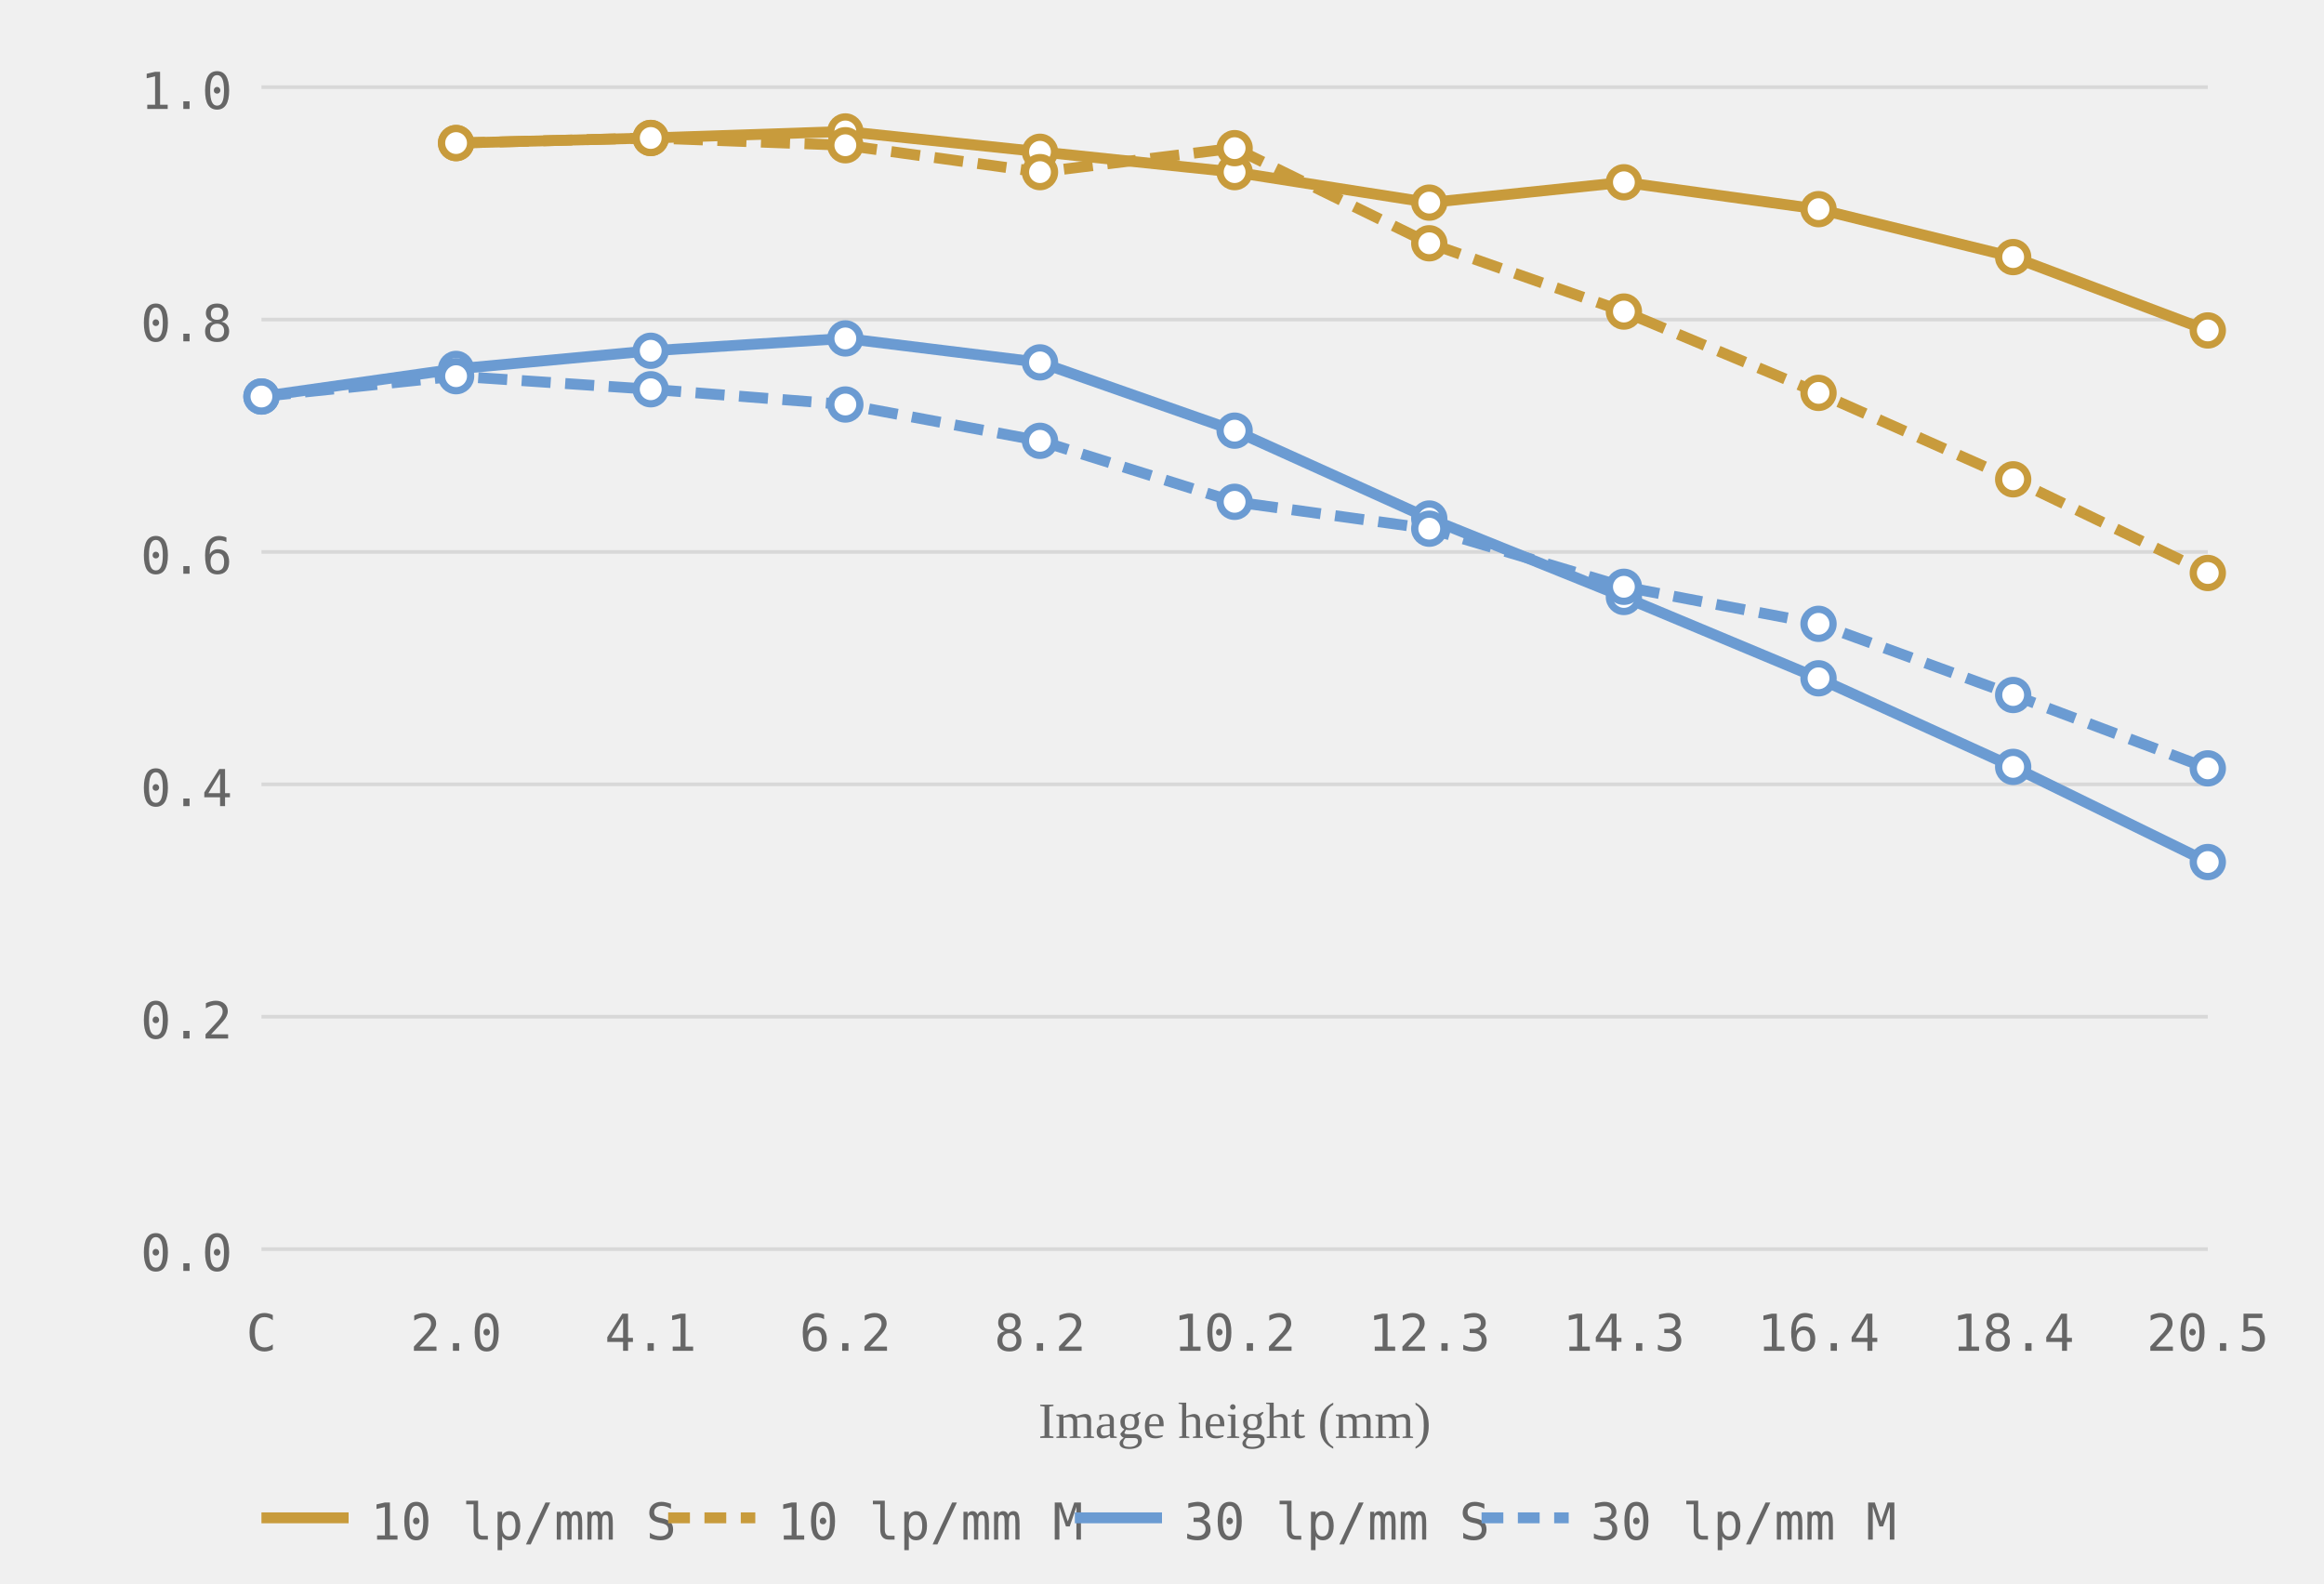
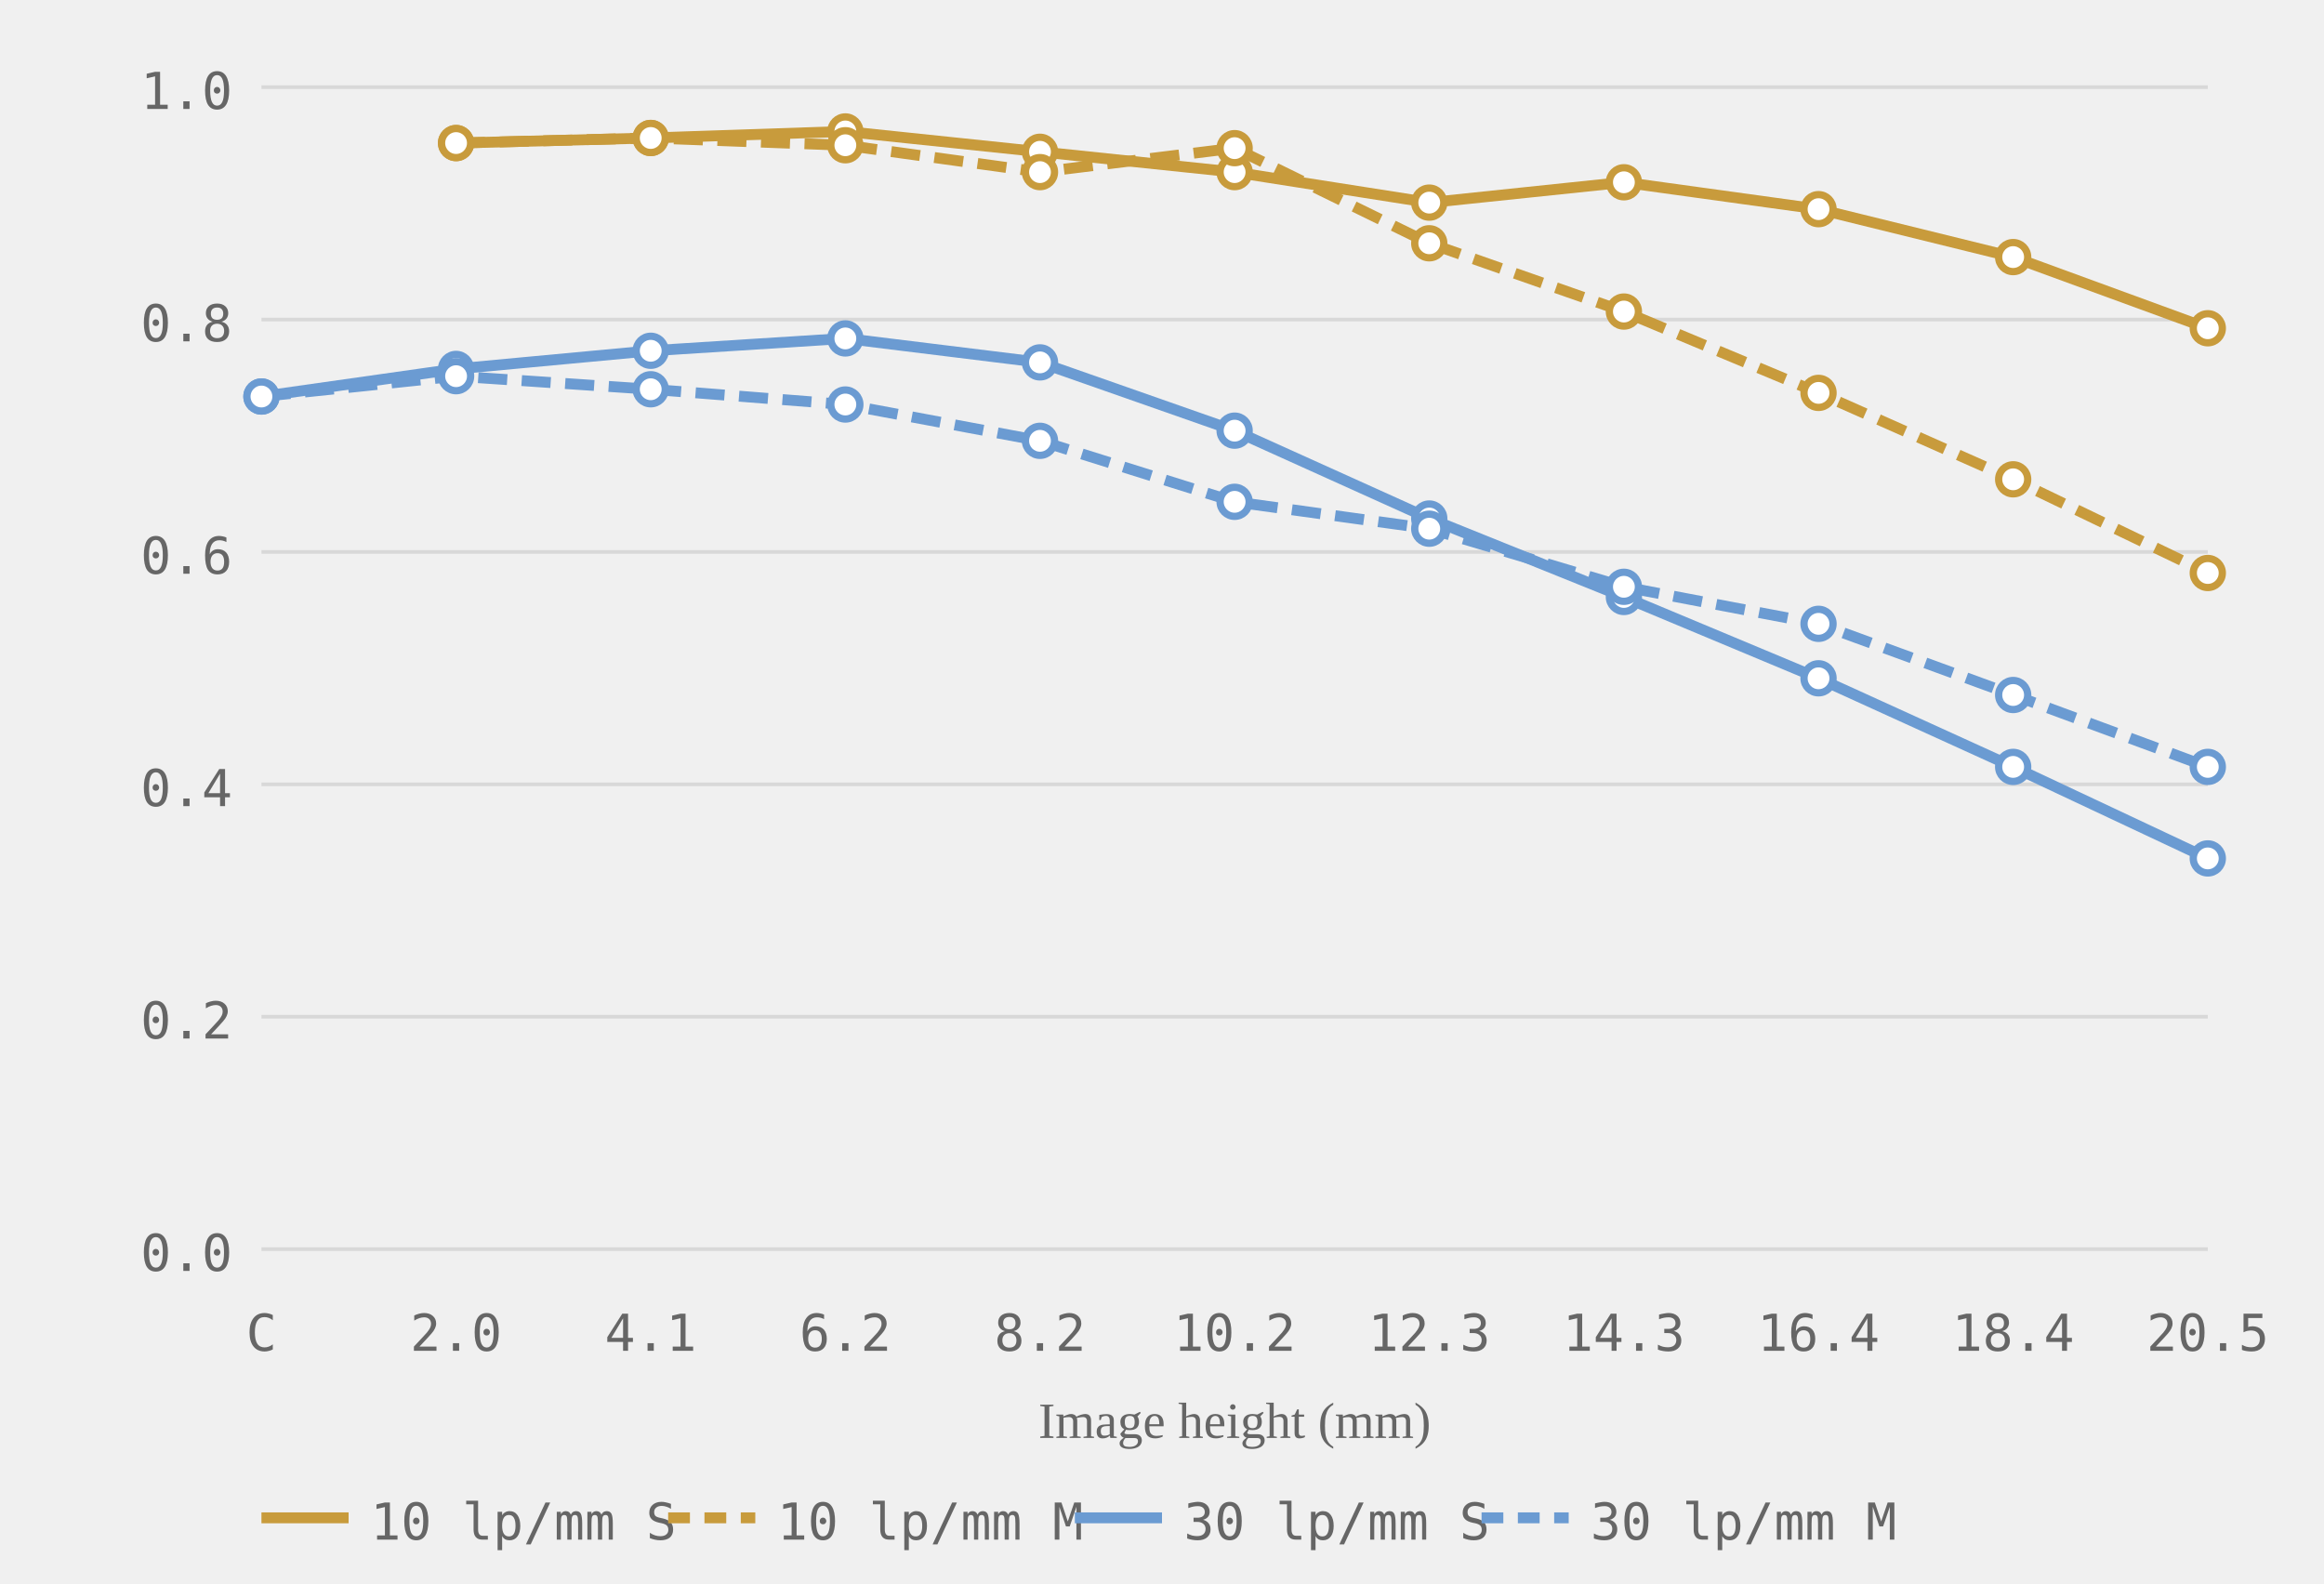
<svg xmlns="http://www.w3.org/2000/svg" viewBox="0 0 320 218" role="img" aria-label="MTF chart, generated from readings">
  <style>.grid-line { stroke: #d8d8d8; stroke-width: 0.5; }.axis-label { font-size: 7px; fill: #666666; font-family: ui-monospace, monospace; }.axis-y { text-anchor: end; }.axis-x { text-anchor: middle; }.axis-title { font-size: 7px; fill: #666666; text-anchor: middle; }.curve { fill: none; stroke-width: 1.5; }.curve-m { stroke-dasharray: 4 2; }.dot { fill: white; stroke-width: 1; }.legend-text { font-size: 7px; fill: #666666; font-family: ui-monospace, monospace; }</style>
  <line class="grid-line" x1="36" y1="172.0" x2="304" y2="172.0" />
  <line class="grid-line" x1="36" y1="140.0" x2="304" y2="140.0" />
  <line class="grid-line" x1="36" y1="108.0" x2="304" y2="108.0" />
  <line class="grid-line" x1="36" y1="76.0" x2="304" y2="76.0" />
  <line class="grid-line" x1="36" y1="44.0" x2="304" y2="44.0" />
  <line class="grid-line" x1="36" y1="12.0" x2="304" y2="12.0" />
  <text class="axis-label axis-y" x="32" y="175.0">0.0</text>
  <text class="axis-label axis-y" x="32" y="143.0">0.2</text>
  <text class="axis-label axis-y" x="32" y="111.0">0.4</text>
  <text class="axis-label axis-y" x="32" y="79.0">0.6</text>
  <text class="axis-label axis-y" x="32" y="47.0">0.8</text>
  <text class="axis-label axis-y" x="32" y="15.0">1.0</text>
  <text class="axis-label axis-x" x="36.0" y="186">C</text>
  <text class="axis-label axis-x" x="62.8" y="186">2.0</text>
  <text class="axis-label axis-x" x="89.6" y="186">4.1</text>
  <text class="axis-label axis-x" x="116.4" y="186">6.2</text>
  <text class="axis-label axis-x" x="143.2" y="186">8.2</text>
  <text class="axis-label axis-x" x="170.0" y="186">10.2</text>
  <text class="axis-label axis-x" x="196.8" y="186">12.3</text>
  <text class="axis-label axis-x" x="223.6" y="186">14.3</text>
  <text class="axis-label axis-x" x="250.4" y="186">16.4</text>
  <text class="axis-label axis-x" x="277.2" y="186">18.4</text>
  <text class="axis-label axis-x" x="304.0" y="186">20.5</text>
  <text class="axis-title" x="170.0" y="198">Image height (mm)</text>
-   <polyline class="curve curve-10" style="stroke:#c89b3c" points="62.8,19.7 89.6,19.0 116.4,18.1 143.2,20.9 170.0,23.7 196.8,27.9 223.6,25.1 250.4,28.8 277.2,35.4 304.0,45.5" />
+   <polyline class="curve curve-10" style="stroke:#c89b3c" points="62.8,19.7 89.6,19.0 116.4,18.1 143.2,20.9 170.0,23.7 196.8,27.9 223.6,25.1 250.4,28.8 277.2,35.4 304.0,45.2" />
  <polyline class="curve curve-10 curve-m" style="stroke:#c89b3c" points="62.8,19.7 89.6,19.0 116.4,20.0 143.2,23.7 170.0,20.4 196.8,33.5 223.6,42.9 250.4,54.1 277.2,66.0 304.0,78.9" stroke-dasharray="4 2" />
-   <polyline class="curve curve-30" style="stroke:#6b9bd2" points="36.0,54.6 62.8,50.8 89.6,48.3 116.4,46.6 143.2,49.9 170.0,59.3 196.8,71.4 223.6,82.2 250.4,93.4 277.2,105.6 304.0,118.7" />
-   <polyline class="curve curve-30 curve-m" style="stroke:#6b9bd2" points="36.0,54.6 62.8,51.8 89.6,53.6 116.4,55.7 143.2,60.7 170.0,69.1 196.8,72.8 223.6,80.8 250.4,85.9 277.2,95.7 304.0,105.8" stroke-dasharray="4 2" />
+   <polyline class="curve curve-30" style="stroke:#6b9bd2" points="36.0,54.6 62.8,50.8 89.6,48.3 116.4,46.6 143.2,49.9 170.0,59.3 196.8,71.4 223.6,82.2 250.4,93.4 277.2,105.6 304.0,118.2" />
+   <polyline class="curve curve-30 curve-m" style="stroke:#6b9bd2" points="36.0,54.6 62.8,51.8 89.6,53.6 116.4,55.7 143.2,60.7 170.0,69.1 196.8,72.8 223.6,80.8 250.4,85.9 277.2,95.7 304.0,105.6" stroke-dasharray="4 2" />
  <circle class="dot dot-10" style="stroke:#c89b3c" cx="62.8" cy="19.7" r="2" />
  <circle class="dot dot-10" style="stroke:#c89b3c" cx="89.6" cy="19.0" r="2" />
  <circle class="dot dot-10" style="stroke:#c89b3c" cx="116.4" cy="18.1" r="2" />
  <circle class="dot dot-10" style="stroke:#c89b3c" cx="143.2" cy="20.9" r="2" />
  <circle class="dot dot-10" style="stroke:#c89b3c" cx="170.0" cy="23.7" r="2" />
  <circle class="dot dot-10" style="stroke:#c89b3c" cx="196.8" cy="27.9" r="2" />
  <circle class="dot dot-10" style="stroke:#c89b3c" cx="223.6" cy="25.1" r="2" />
  <circle class="dot dot-10" style="stroke:#c89b3c" cx="250.4" cy="28.8" r="2" />
  <circle class="dot dot-10" style="stroke:#c89b3c" cx="277.2" cy="35.4" r="2" />
-   <circle class="dot dot-10" style="stroke:#c89b3c" cx="304.0" cy="45.5" r="2" />
+   <circle class="dot dot-10" style="stroke:#c89b3c" cx="304.0" cy="45.2" r="2" />
  <circle class="dot dot-10" style="stroke:#c89b3c" cx="62.8" cy="19.7" r="2" />
  <circle class="dot dot-10" style="stroke:#c89b3c" cx="89.6" cy="19.0" r="2" />
  <circle class="dot dot-10" style="stroke:#c89b3c" cx="116.4" cy="20.0" r="2" />
  <circle class="dot dot-10" style="stroke:#c89b3c" cx="143.2" cy="23.7" r="2" />
  <circle class="dot dot-10" style="stroke:#c89b3c" cx="170.0" cy="20.4" r="2" />
  <circle class="dot dot-10" style="stroke:#c89b3c" cx="196.8" cy="33.5" r="2" />
  <circle class="dot dot-10" style="stroke:#c89b3c" cx="223.6" cy="42.9" r="2" />
  <circle class="dot dot-10" style="stroke:#c89b3c" cx="250.4" cy="54.1" r="2" />
  <circle class="dot dot-10" style="stroke:#c89b3c" cx="277.2" cy="66.0" r="2" />
  <circle class="dot dot-10" style="stroke:#c89b3c" cx="304.0" cy="78.9" r="2" />
  <circle class="dot dot-30" style="stroke:#6b9bd2" cx="36.0" cy="54.6" r="2" />
  <circle class="dot dot-30" style="stroke:#6b9bd2" cx="62.8" cy="50.8" r="2" />
  <circle class="dot dot-30" style="stroke:#6b9bd2" cx="89.6" cy="48.3" r="2" />
  <circle class="dot dot-30" style="stroke:#6b9bd2" cx="116.4" cy="46.6" r="2" />
  <circle class="dot dot-30" style="stroke:#6b9bd2" cx="143.2" cy="49.9" r="2" />
  <circle class="dot dot-30" style="stroke:#6b9bd2" cx="170.0" cy="59.3" r="2" />
  <circle class="dot dot-30" style="stroke:#6b9bd2" cx="196.8" cy="71.4" r="2" />
  <circle class="dot dot-30" style="stroke:#6b9bd2" cx="223.6" cy="82.2" r="2" />
  <circle class="dot dot-30" style="stroke:#6b9bd2" cx="250.4" cy="93.4" r="2" />
  <circle class="dot dot-30" style="stroke:#6b9bd2" cx="277.2" cy="105.6" r="2" />
-   <circle class="dot dot-30" style="stroke:#6b9bd2" cx="304.0" cy="118.7" r="2" />
+   <circle class="dot dot-30" style="stroke:#6b9bd2" cx="304.0" cy="118.2" r="2" />
  <circle class="dot dot-30" style="stroke:#6b9bd2" cx="36.0" cy="54.6" r="2" />
  <circle class="dot dot-30" style="stroke:#6b9bd2" cx="62.8" cy="51.8" r="2" />
  <circle class="dot dot-30" style="stroke:#6b9bd2" cx="89.6" cy="53.6" r="2" />
  <circle class="dot dot-30" style="stroke:#6b9bd2" cx="116.4" cy="55.7" r="2" />
  <circle class="dot dot-30" style="stroke:#6b9bd2" cx="143.2" cy="60.7" r="2" />
  <circle class="dot dot-30" style="stroke:#6b9bd2" cx="170.0" cy="69.1" r="2" />
  <circle class="dot dot-30" style="stroke:#6b9bd2" cx="196.8" cy="72.8" r="2" />
  <circle class="dot dot-30" style="stroke:#6b9bd2" cx="223.6" cy="80.8" r="2" />
  <circle class="dot dot-30" style="stroke:#6b9bd2" cx="250.4" cy="85.9" r="2" />
  <circle class="dot dot-30" style="stroke:#6b9bd2" cx="277.2" cy="95.7" r="2" />
-   <circle class="dot dot-30" style="stroke:#6b9bd2" cx="304.0" cy="105.8" r="2" />
+   <circle class="dot dot-30" style="stroke:#6b9bd2" cx="304.0" cy="105.6" r="2" />
  <line x1="36" y1="209" x2="48" y2="209" stroke="#c89b3c" stroke-width="1.5" />
  <text class="legend-text" x="51" y="212">10 lp/mm S</text>
  <line x1="92" y1="209" x2="104" y2="209" stroke="#c89b3c" stroke-width="1.5" stroke-dasharray="3 2" />
  <text class="legend-text" x="107" y="212">10 lp/mm M</text>
  <line x1="148" y1="209" x2="160" y2="209" stroke="#6b9bd2" stroke-width="1.5" />
  <text class="legend-text" x="163" y="212">30 lp/mm S</text>
  <line x1="204" y1="209" x2="216" y2="209" stroke="#6b9bd2" stroke-width="1.5" stroke-dasharray="3 2" />
  <text class="legend-text" x="219" y="212">30 lp/mm M</text>
</svg>
